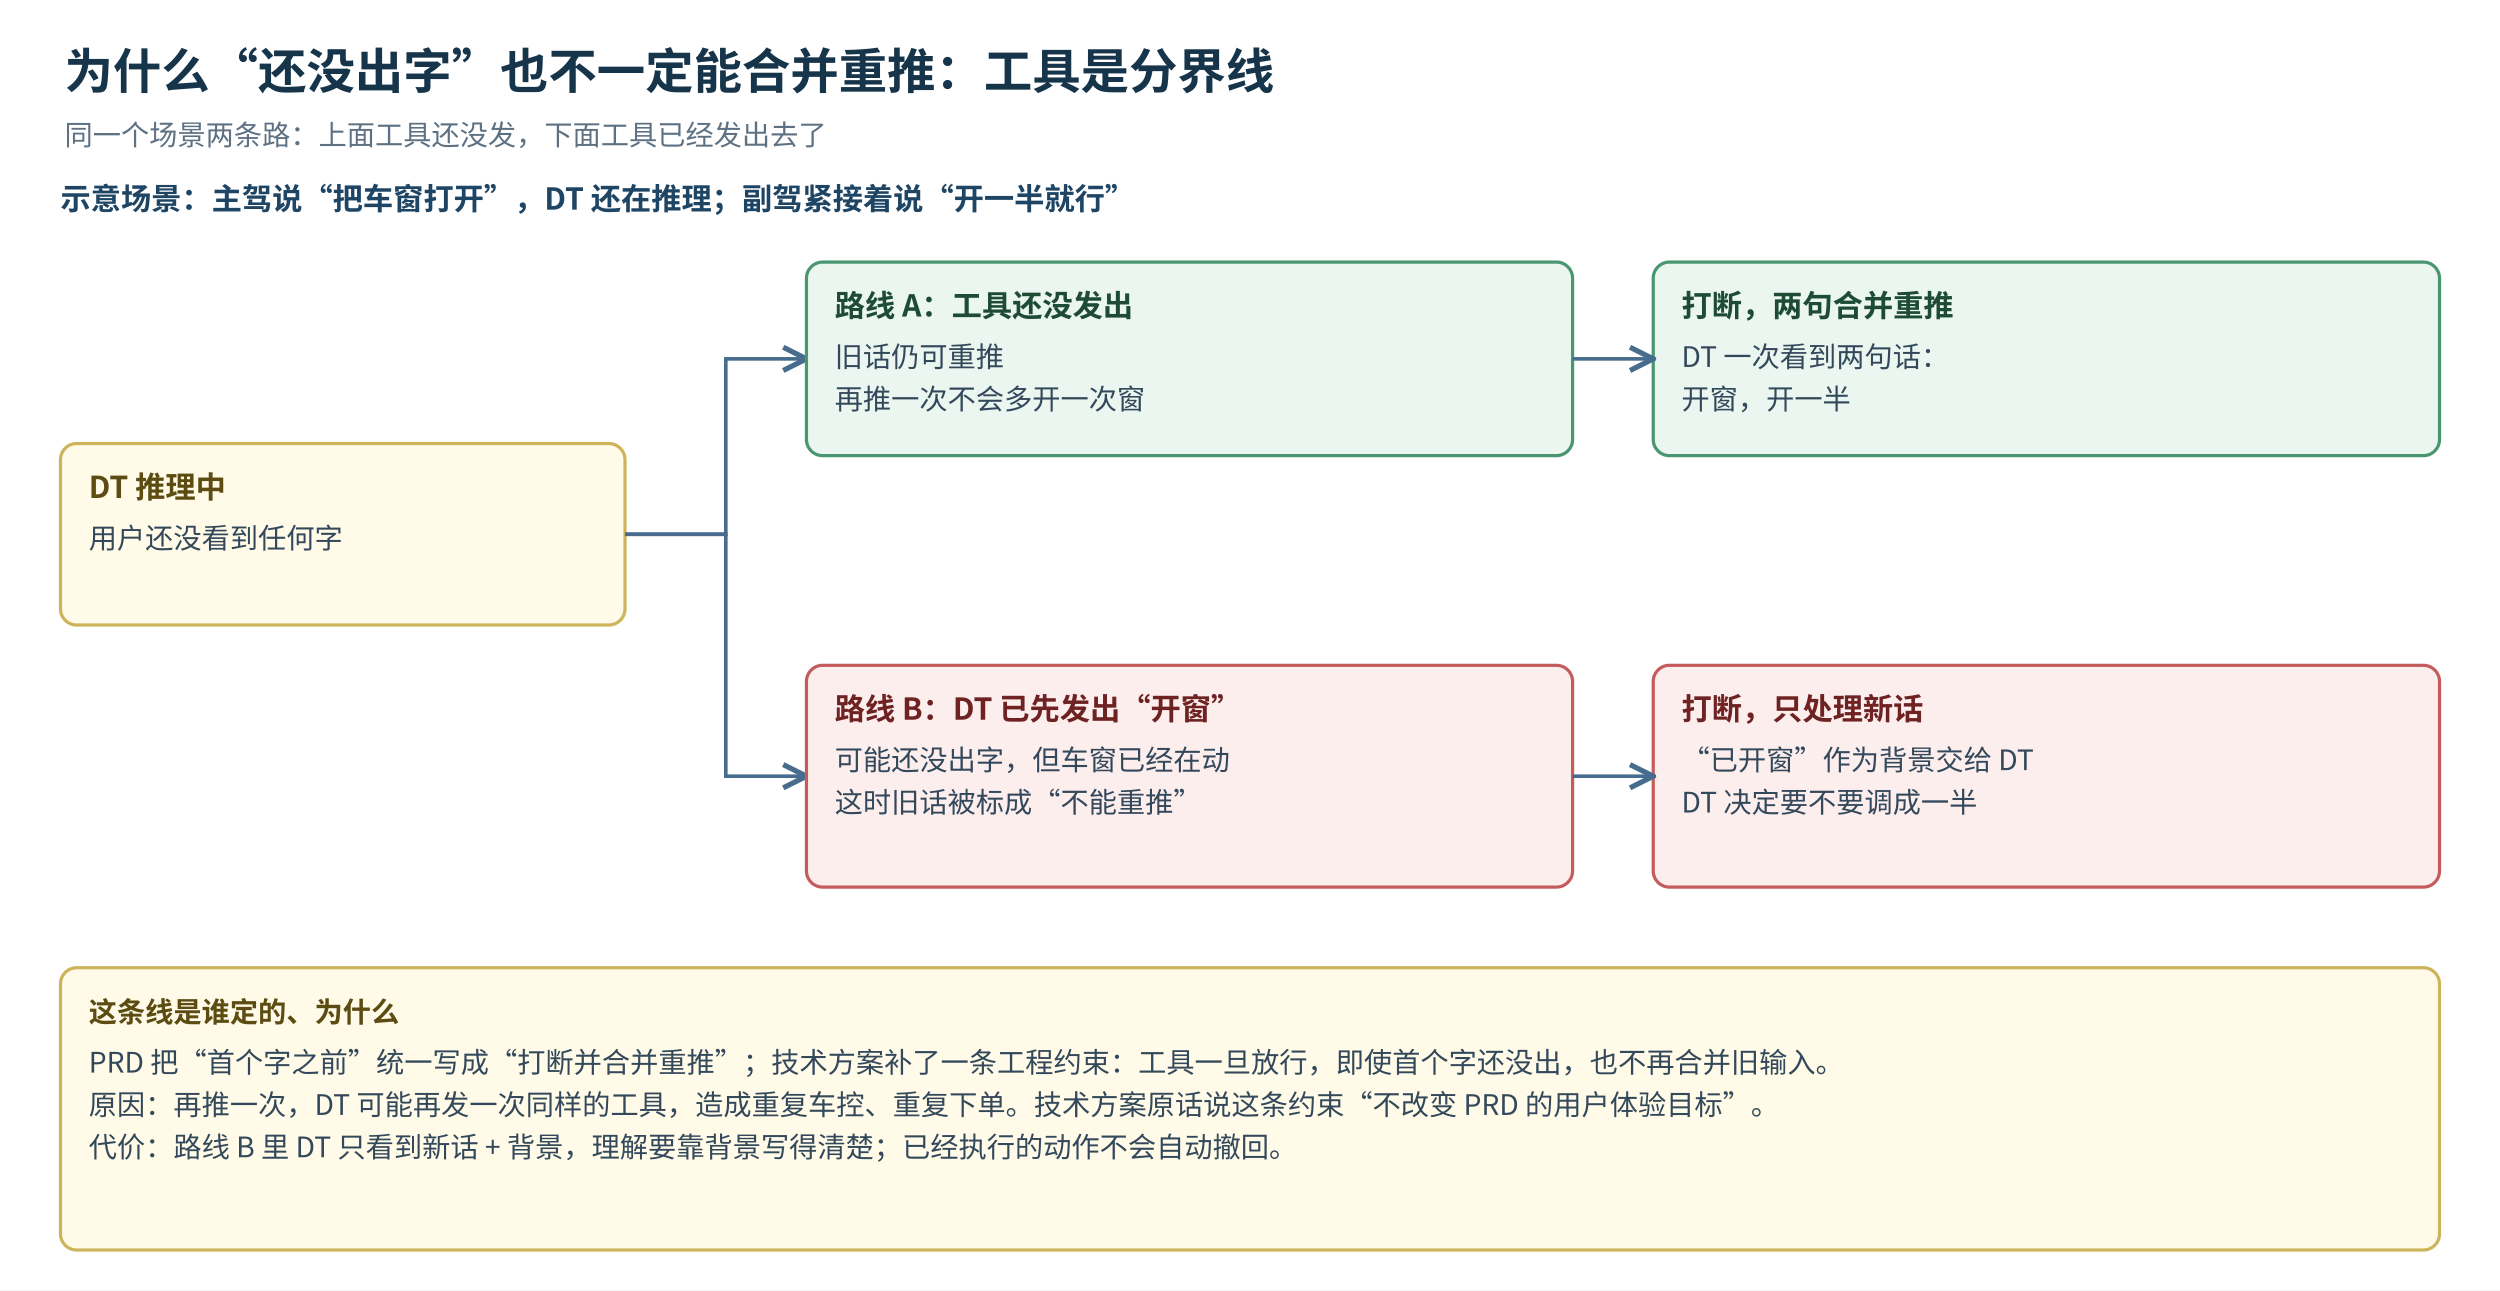
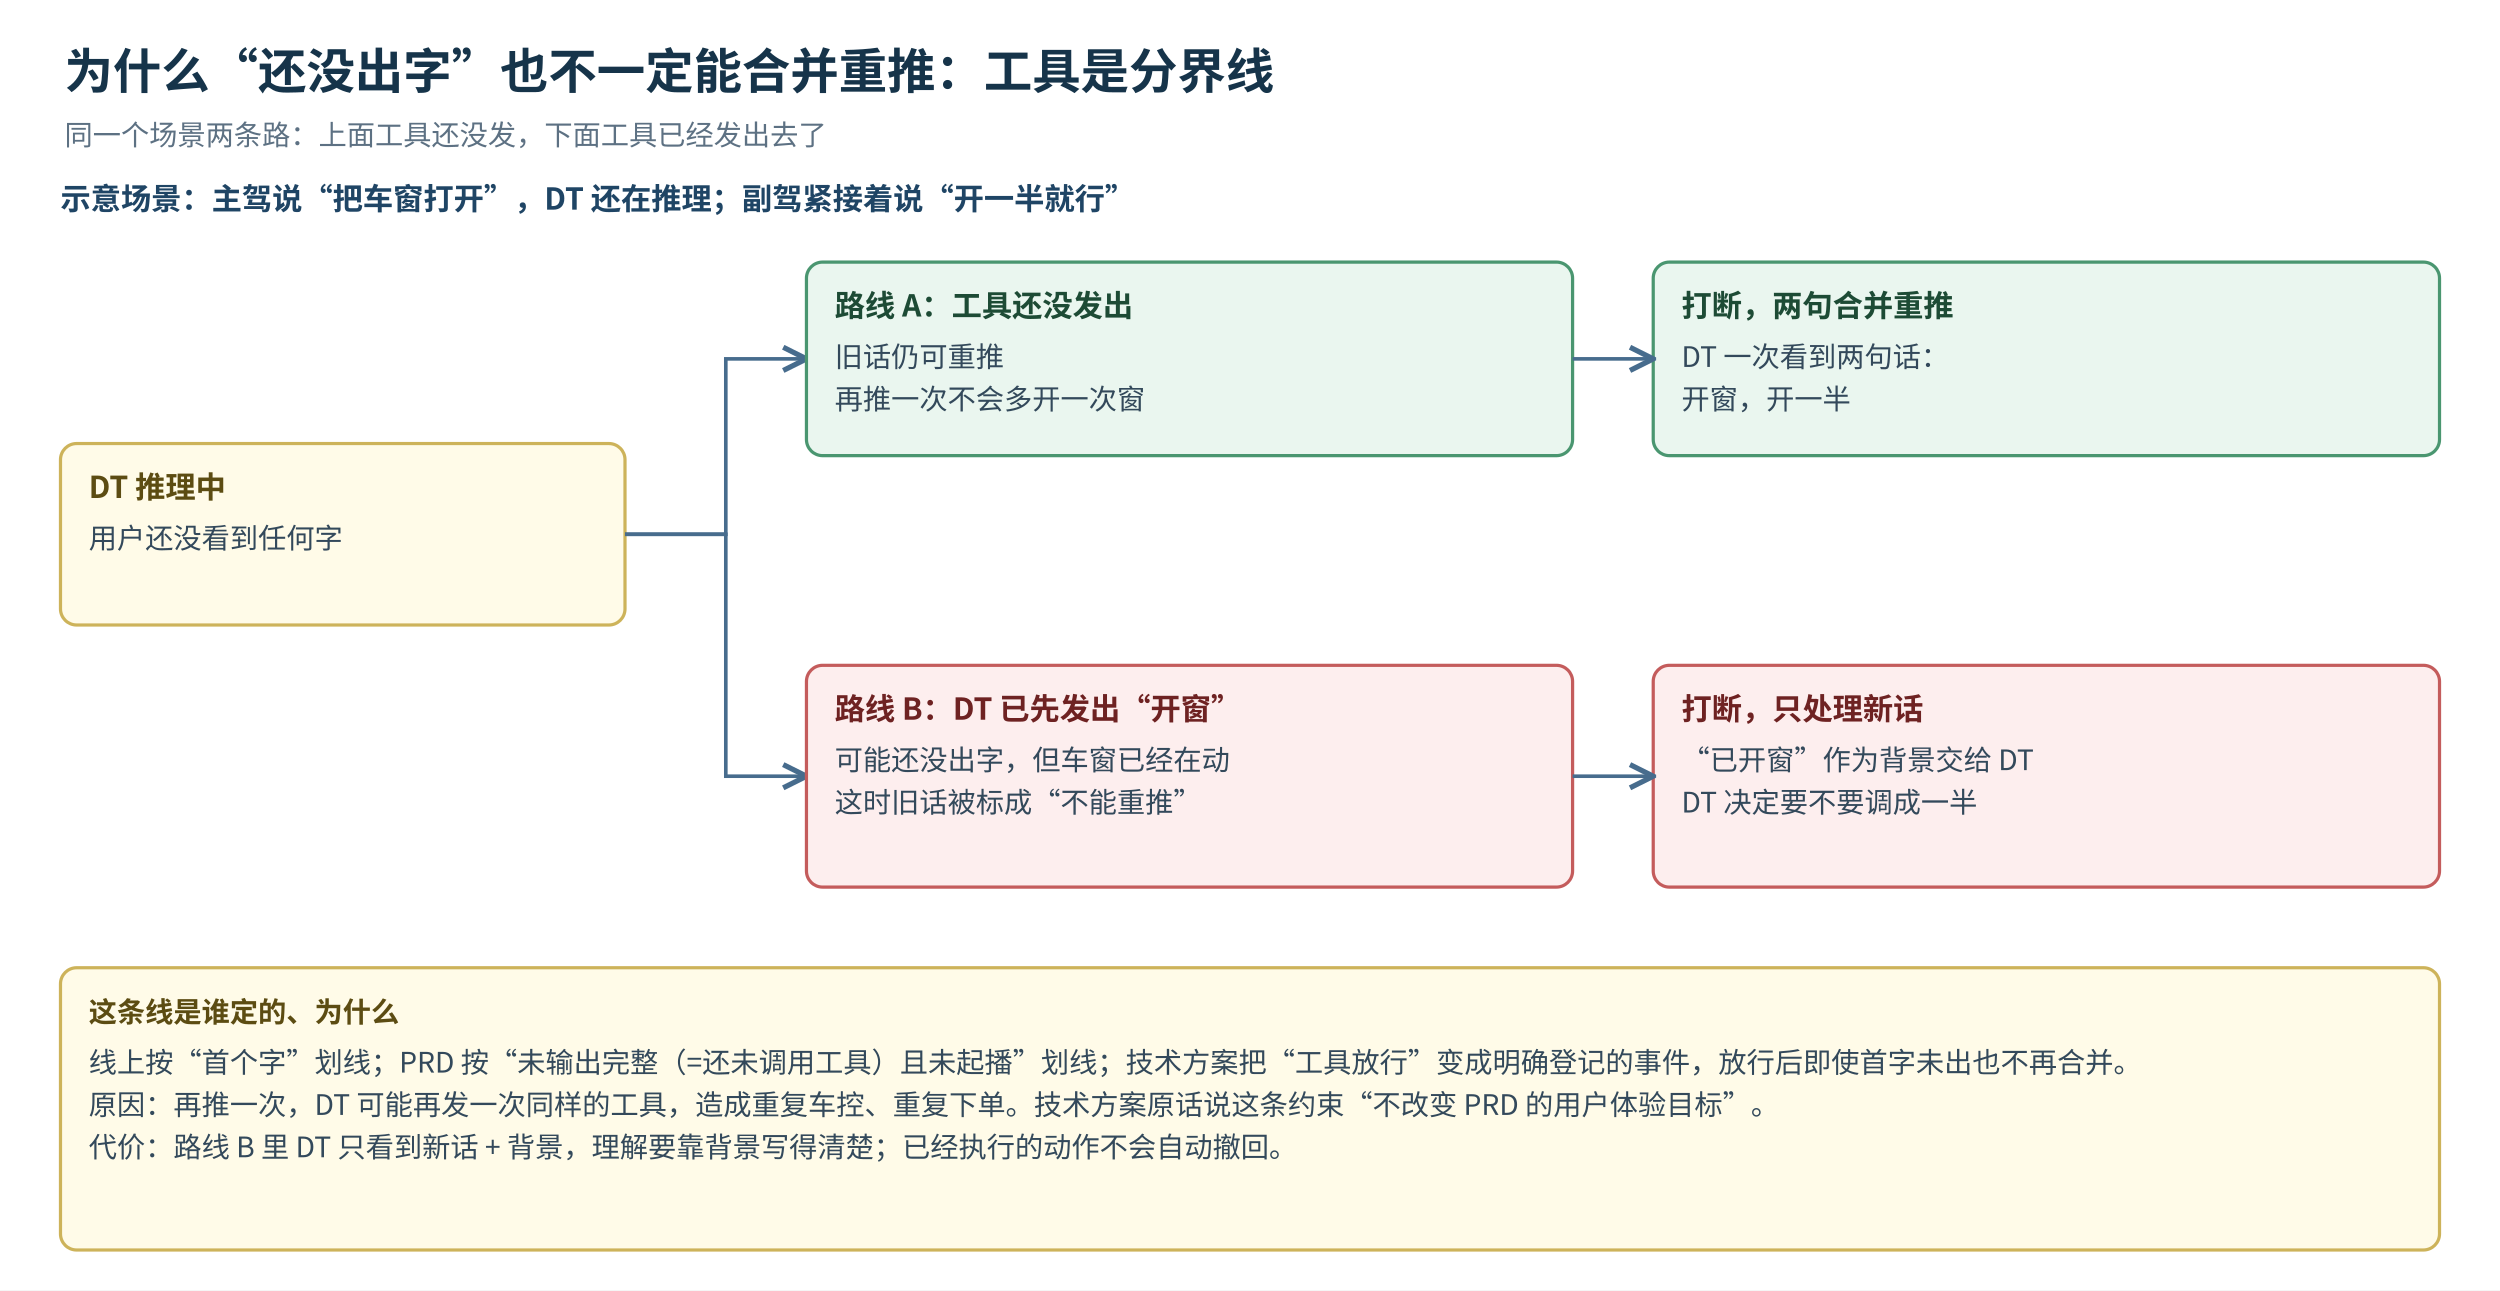
<svg xmlns="http://www.w3.org/2000/svg" width="1240" height="640" viewBox="0 0 1240 640" role="img" aria-label="为什么“还没出字”也不一定能合并重推：工具是分界线">
  <defs>
    <marker id="arr" viewBox="0 0 10 10" refX="9" refY="5" markerWidth="8" markerHeight="8" orient="auto-start-reverse">
      <path d="M1 1L9 5L1 9" fill="none" stroke="#476c8d" stroke-width="1.8" />
    </marker>
  </defs>
  <g font-family="PingFang SC,Microsoft YaHei,Noto Sans CJK SC,Arial,sans-serif">
    <rect width="1240" height="640" fill="#ffffff" />
    <text x="32" y="44" font-size="24" fill="#16344a" font-weight="650" text-anchor="start">为什么“还没出字”也不一定能合并重推：工具是分界线</text>
    <text x="32" y="72" font-size="14" fill="#5d7183" font-weight="400" text-anchor="start">同一个场景两条路：上面工具还没发，下面工具已经发出去了</text>
    <text x="30" y="104" font-size="15" fill="#1f4565" font-weight="650" text-anchor="start">示意场景：主驾说“把车窗打开”，DT 还在推理；副驾紧接着说“开一半就行”</text>
    <rect x="30" y="220" width="280" height="90" rx="8" fill="#fffbe8" stroke="#cdb35a" stroke-width="1.6" />
    <text x="44" y="247" font-size="15" fill="#5c4c12" font-weight="650" text-anchor="start">DT 推理中</text>
    <text x="44" y="272" font-size="14" fill="#33495b" font-weight="400" text-anchor="start">用户还没看到任何字</text>
    <path d="M310,265 L360,265 L360,178 L400,178" fill="none" stroke="#476c8d" stroke-width="1.8" marker-end="url(#arr)" />
    <path d="M310,265 L360,265 L360,385 L400,385" fill="none" stroke="#476c8d" stroke-width="1.8" marker-end="url(#arr)" />
    <rect x="400" y="130" width="380" height="96" rx="8" fill="#eaf6ef" stroke="#4a9670" stroke-width="1.6" />
    <text x="414" y="157" font-size="15" fill="#1d4b35" font-weight="650" text-anchor="start">路线 A：工具还没发出</text>
    <text x="414" y="182" font-size="14" fill="#33495b" font-weight="400" text-anchor="start">旧话仍可重推</text>
    <text x="414" y="203" font-size="14" fill="#33495b" font-weight="400" text-anchor="start">再推一次不会多开一次窗</text>
    <rect x="820" y="130" width="390" height="96" rx="8" fill="#eaf6ef" stroke="#4a9670" stroke-width="1.6" />
    <text x="834" y="157" font-size="15" fill="#1d4b35" font-weight="650" text-anchor="start">打断，两句合并重推</text>
    <text x="834" y="182" font-size="14" fill="#33495b" font-weight="400" text-anchor="start">DT 一次看到两句话：</text>
    <text x="834" y="203" font-size="14" fill="#33495b" font-weight="400" text-anchor="start">开窗，开一半</text>
    <path d="M780,178 L820,178" fill="none" stroke="#476c8d" stroke-width="1.8" marker-end="url(#arr)" />
    <rect x="400" y="330" width="380" height="110" rx="8" fill="#fdeeee" stroke="#c45c5c" stroke-width="1.6" />
    <text x="414" y="357" font-size="15" fill="#6e2222" font-weight="650" text-anchor="start">路线 B：DT 已先发出“开窗”</text>
    <text x="414" y="382" font-size="14" fill="#33495b" font-weight="400" text-anchor="start">可能还没出字，但车窗已经在动</text>
    <text x="414" y="403" font-size="14" fill="#33495b" font-weight="400" text-anchor="start">这时旧话被标成“不能重推”</text>
    <rect x="820" y="330" width="390" height="110" rx="8" fill="#fdeeee" stroke="#c45c5c" stroke-width="1.6" />
    <text x="834" y="357" font-size="15" fill="#6e2222" font-weight="650" text-anchor="start">打断，只处理新话</text>
    <text x="834" y="382" font-size="14" fill="#33495b" font-weight="400" text-anchor="start">“已开窗”作为背景交给 DT</text>
    <text x="834" y="403" font-size="14" fill="#33495b" font-weight="400" text-anchor="start">DT 决定要不要调成一半</text>
    <path d="M780,385 L820,385" fill="none" stroke="#476c8d" stroke-width="1.8" marker-end="url(#arr)" />
    <rect x="30" y="480" width="1180" height="140" rx="8" fill="#fffbe8" stroke="#cdb35a" stroke-width="1.6" />
    <text x="44" y="507" font-size="14" fill="#5c4c12" font-weight="650" text-anchor="start">这条线是谁定的、为什么</text>
-     <text x="44" y="532" font-size="14" fill="#33495b" font-weight="400" text-anchor="start">PRD 把“首个字之前”统一写成“打断并合并重推”；技术方案补了一条工程约束：工具一旦放行，即使首个字还没出，也不再合并旧输入。</text>
+     <text x="44" y="532" font-size="14" fill="#33495b" font-weight="400" text-anchor="start">线上按“首个字”划线；PRD 按“未输出完整（=还未调用工具）且未起播”划线；技术方案把“工具放行”变成明确登记的事件，放行后即使首字未出也不再合并。</text>
    <text x="44" y="553" font-size="14" fill="#33495b" font-weight="400" text-anchor="start">原因：再推一次，DT 可能再发一次同样的工具，造成重复车控、重复下单。技术方案原话说这条约束“不改变 PRD 的用户体验目标”。</text>
    <text x="44" y="574" font-size="14" fill="#33495b" font-weight="400" text-anchor="start">代价：路线 B 里 DT 只看到新话 + 背景，理解要靠背景写得清楚；已经执行的动作不会自动撤回。</text>
  </g>
</svg>
